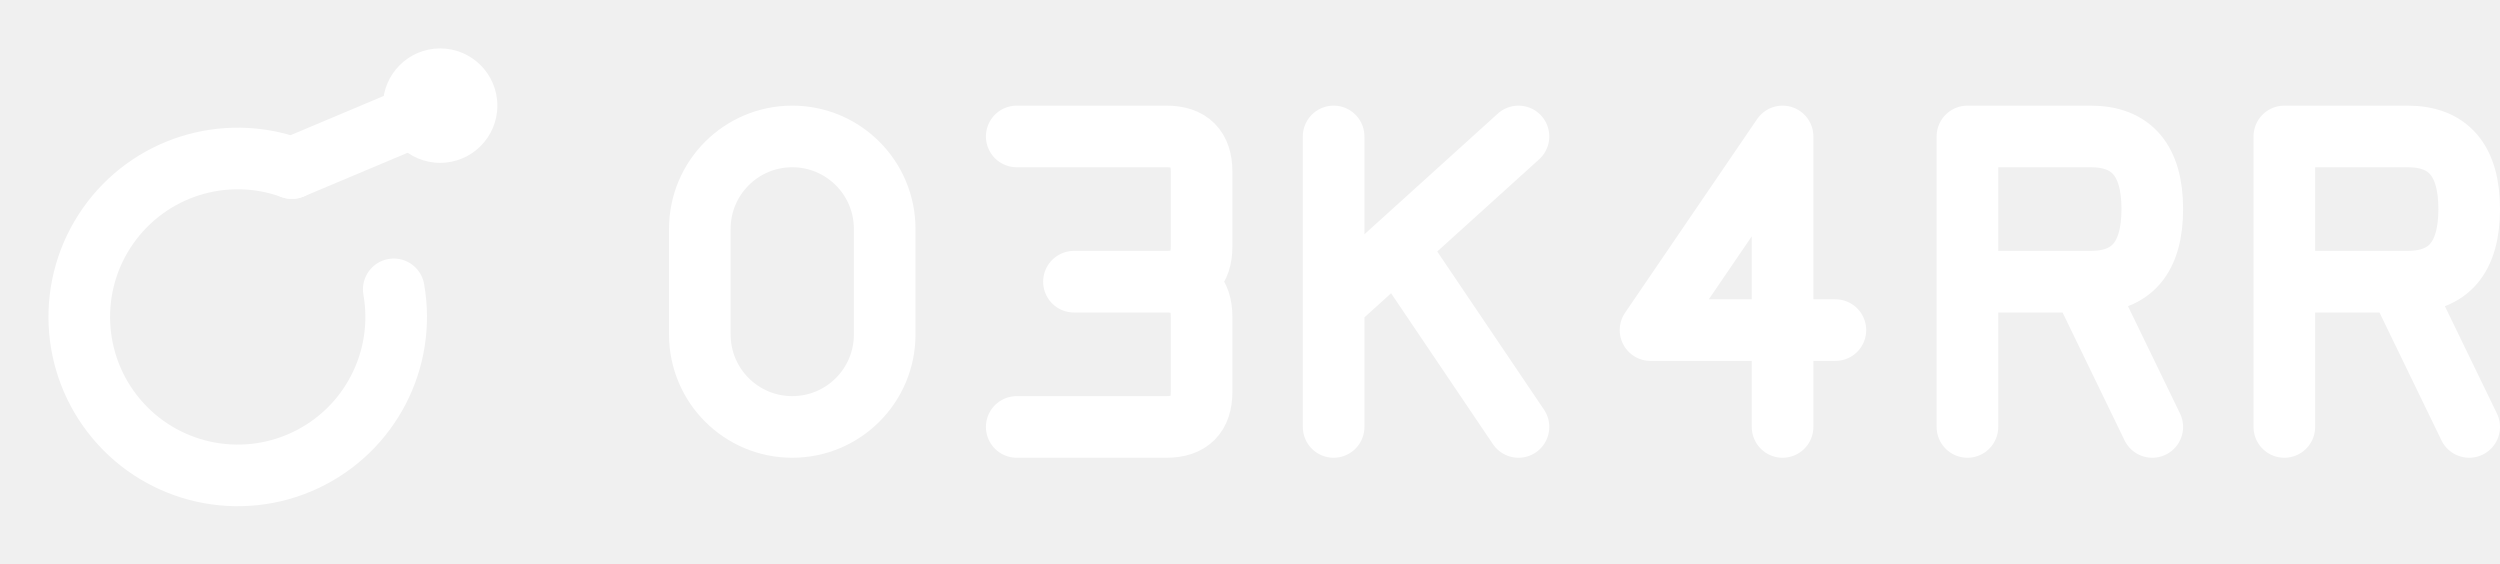
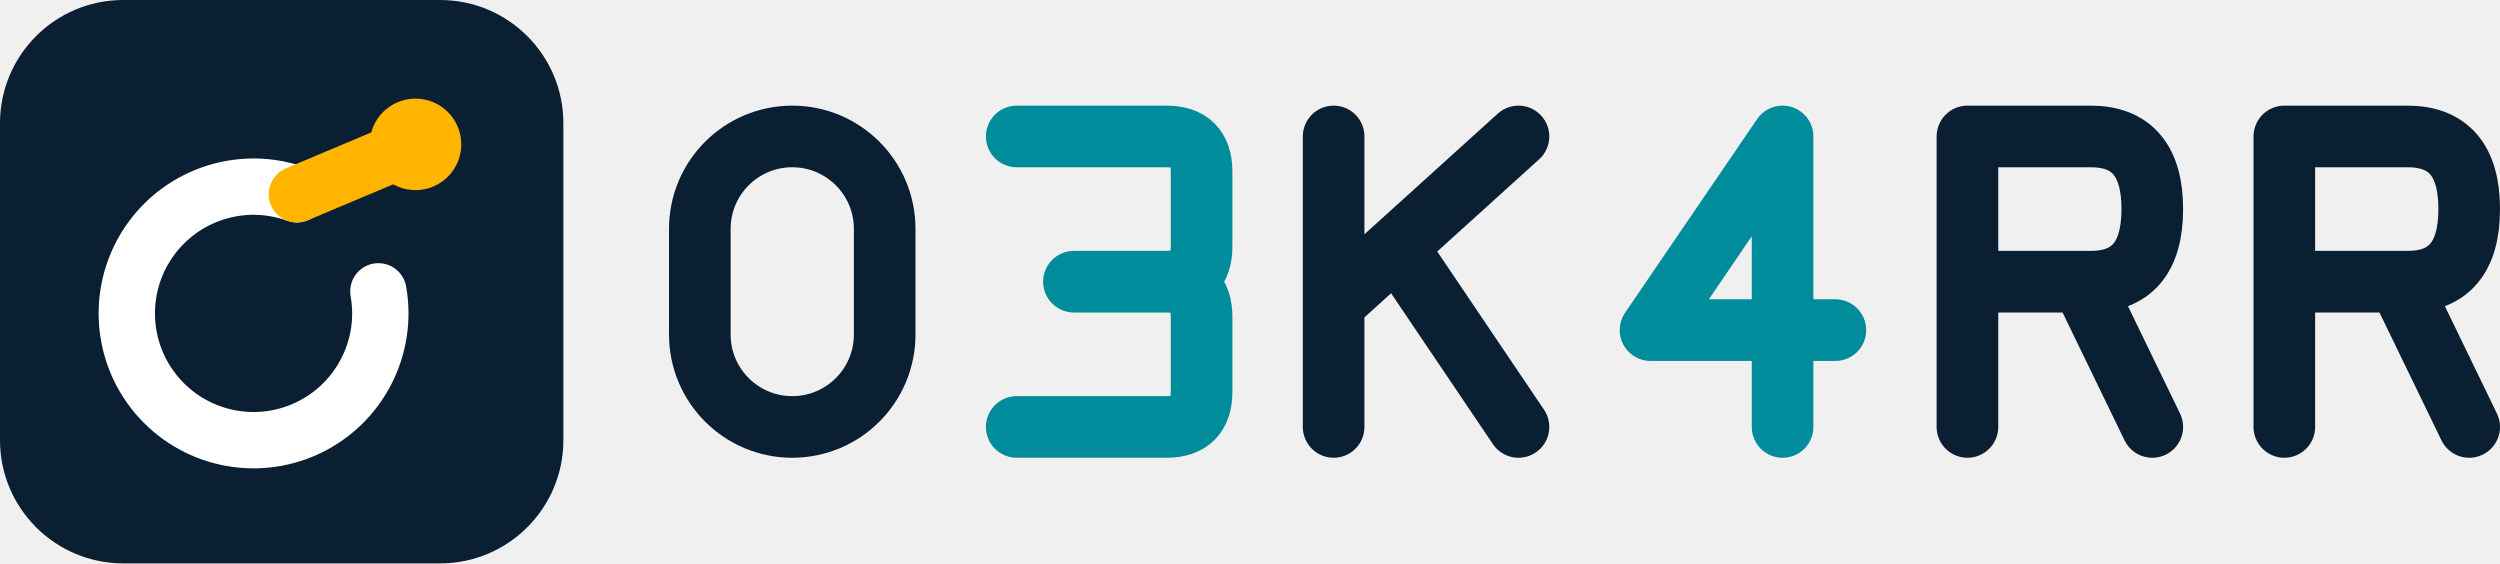
<svg xmlns="http://www.w3.org/2000/svg" viewBox="0 0 284 64" width="284" height="64" role="img" aria-labelledby="t">
  <g id="blok-sygnet" transform="translate(0 0) scale(1)">
-     <g id="sygnet" transform="translate(0 0) scale(1)">
-       <path id="ring" d="M44.73 32.87A18 18 0 1 1 33.16 19.09" fill="none" stroke="#FFFFFF" stroke-width="7" stroke-linecap="round" stroke-linejoin="round" />
-       <path id="route" d="M33.16 19.09L50 12" fill="none" stroke="#FFFFFF" stroke-width="7" stroke-linecap="round" stroke-linejoin="round" />
-       <circle id="node" cx="50" cy="12" r="6.5" fill="#FFFFFF" />
+     <rect id="tlo-odznaki" x="0" y="0" width="64" height="64" rx="14" fill="#0B1F33" />
+     <g id="sygnet" transform="translate(7.2 6.8) scale(0.8)">
+       <path id="ring" d="M44.73 32.87A18 18 0 1 1 33.16 19.09" fill="none" stroke="#FFFFFF" stroke-width="8" stroke-linecap="round" stroke-linejoin="round" />
+       <path id="route" d="M33.16 19.09L50 12" fill="none" stroke="#FFB400" stroke-width="8" stroke-linecap="round" stroke-linejoin="round" />
+       <circle id="node" cx="50" cy="12" r="6.5" fill="#FFB400" />
    </g>
  </g>
  <g id="blok-wordmark" transform="translate(76 12) scale(1)">
    <g id="wordmark" transform="translate(0 0) scale(1)">
      <g id="litera-1-O" transform="translate(3.5 3.5) scale(1)">
-         <path id="kontur" d="M0 10.5A10.5 10.5 0 0 1 21 10.5L21 22.5A10.5 10.5 0 0 1 0 22.5Z" fill="none" stroke="#FFFFFF" stroke-width="7" stroke-linecap="round" stroke-linejoin="round" />
+         <path id="kontur" d="M0 10.5A10.5 10.5 0 0 1 21 10.5L21 22.5A10.5 10.5 0 0 1 0 22.5Z" fill="none" stroke="#0B1F33" stroke-width="7" stroke-linecap="round" stroke-linejoin="round" />
      </g>
      <g id="litera-2-3" transform="translate(39.5 3.5) scale(1)">
-         <path id="kontur" d="M0 0L17 0Q21 0 21 4L21 12.5Q21 16.5 17 16.5L6.5 16.5M17 16.5Q21 16.5 21 20.5L21 29Q21 33 17 33L0 33" fill="none" stroke="#FFFFFF" stroke-width="7" stroke-linecap="round" stroke-linejoin="round" />
+         <path id="kontur" d="M0 0L17 0Q21 0 21 4L21 12.5Q21 16.5 17 16.5L6.5 16.5M17 16.5Q21 16.5 21 20.5L21 29Q21 33 17 33L0 33" fill="none" stroke="#008C9A" stroke-width="7" stroke-linecap="round" stroke-linejoin="round" />
      </g>
      <g id="litera-3-K" transform="translate(75.5 3.5) scale(1)">
-         <path id="kontur" d="M0 0L0 33M21 0L0 19M7.5 13L21 33" fill="none" stroke="#FFFFFF" stroke-width="7" stroke-linecap="round" stroke-linejoin="round" />
+         <path id="kontur" d="M0 0L0 33M21 0L0 19M7.5 13L21 33" fill="none" stroke="#0B1F33" stroke-width="7" stroke-linecap="round" stroke-linejoin="round" />
      </g>
      <g id="litera-4-4" transform="translate(111.5 3.5) scale(1)">
-         <path id="kontur" d="M15 33L15 0L0 22L21 22" fill="none" stroke="#FFFFFF" stroke-width="7" stroke-linecap="round" stroke-linejoin="round" />
+         <path id="kontur" d="M15 33L15 0L0 22L21 22" fill="none" stroke="#008C9A" stroke-width="7" stroke-linecap="round" stroke-linejoin="round" />
      </g>
      <g id="litera-5-R" transform="translate(147.5 3.5) scale(1)">
-         <path id="kontur" d="M0 33L0 0L14 0Q21 0 21 8.25Q21 16.5 14 16.5L0 16.5M13 16.5L21 33" fill="none" stroke="#FFFFFF" stroke-width="7" stroke-linecap="round" stroke-linejoin="round" />
+         <path id="kontur" d="M0 33L0 0L14 0Q21 0 21 8.25Q21 16.5 14 16.5L0 16.5M13 16.5L21 33" fill="none" stroke="#0B1F33" stroke-width="7" stroke-linecap="round" stroke-linejoin="round" />
      </g>
      <g id="litera-6-R" transform="translate(183.5 3.5) scale(1)">
-         <path id="kontur" d="M0 33L0 0L14 0Q21 0 21 8.25Q21 16.5 14 16.5L0 16.5M13 16.5L21 33" fill="none" stroke="#FFFFFF" stroke-width="7" stroke-linecap="round" stroke-linejoin="round" />
+         <path id="kontur" d="M0 33L0 0L14 0Q21 0 21 8.25Q21 16.5 14 16.5L0 16.5M13 16.5L21 33" fill="none" stroke="#0B1F33" stroke-width="7" stroke-linecap="round" stroke-linejoin="round" />
      </g>
    </g>
  </g>
</svg>
